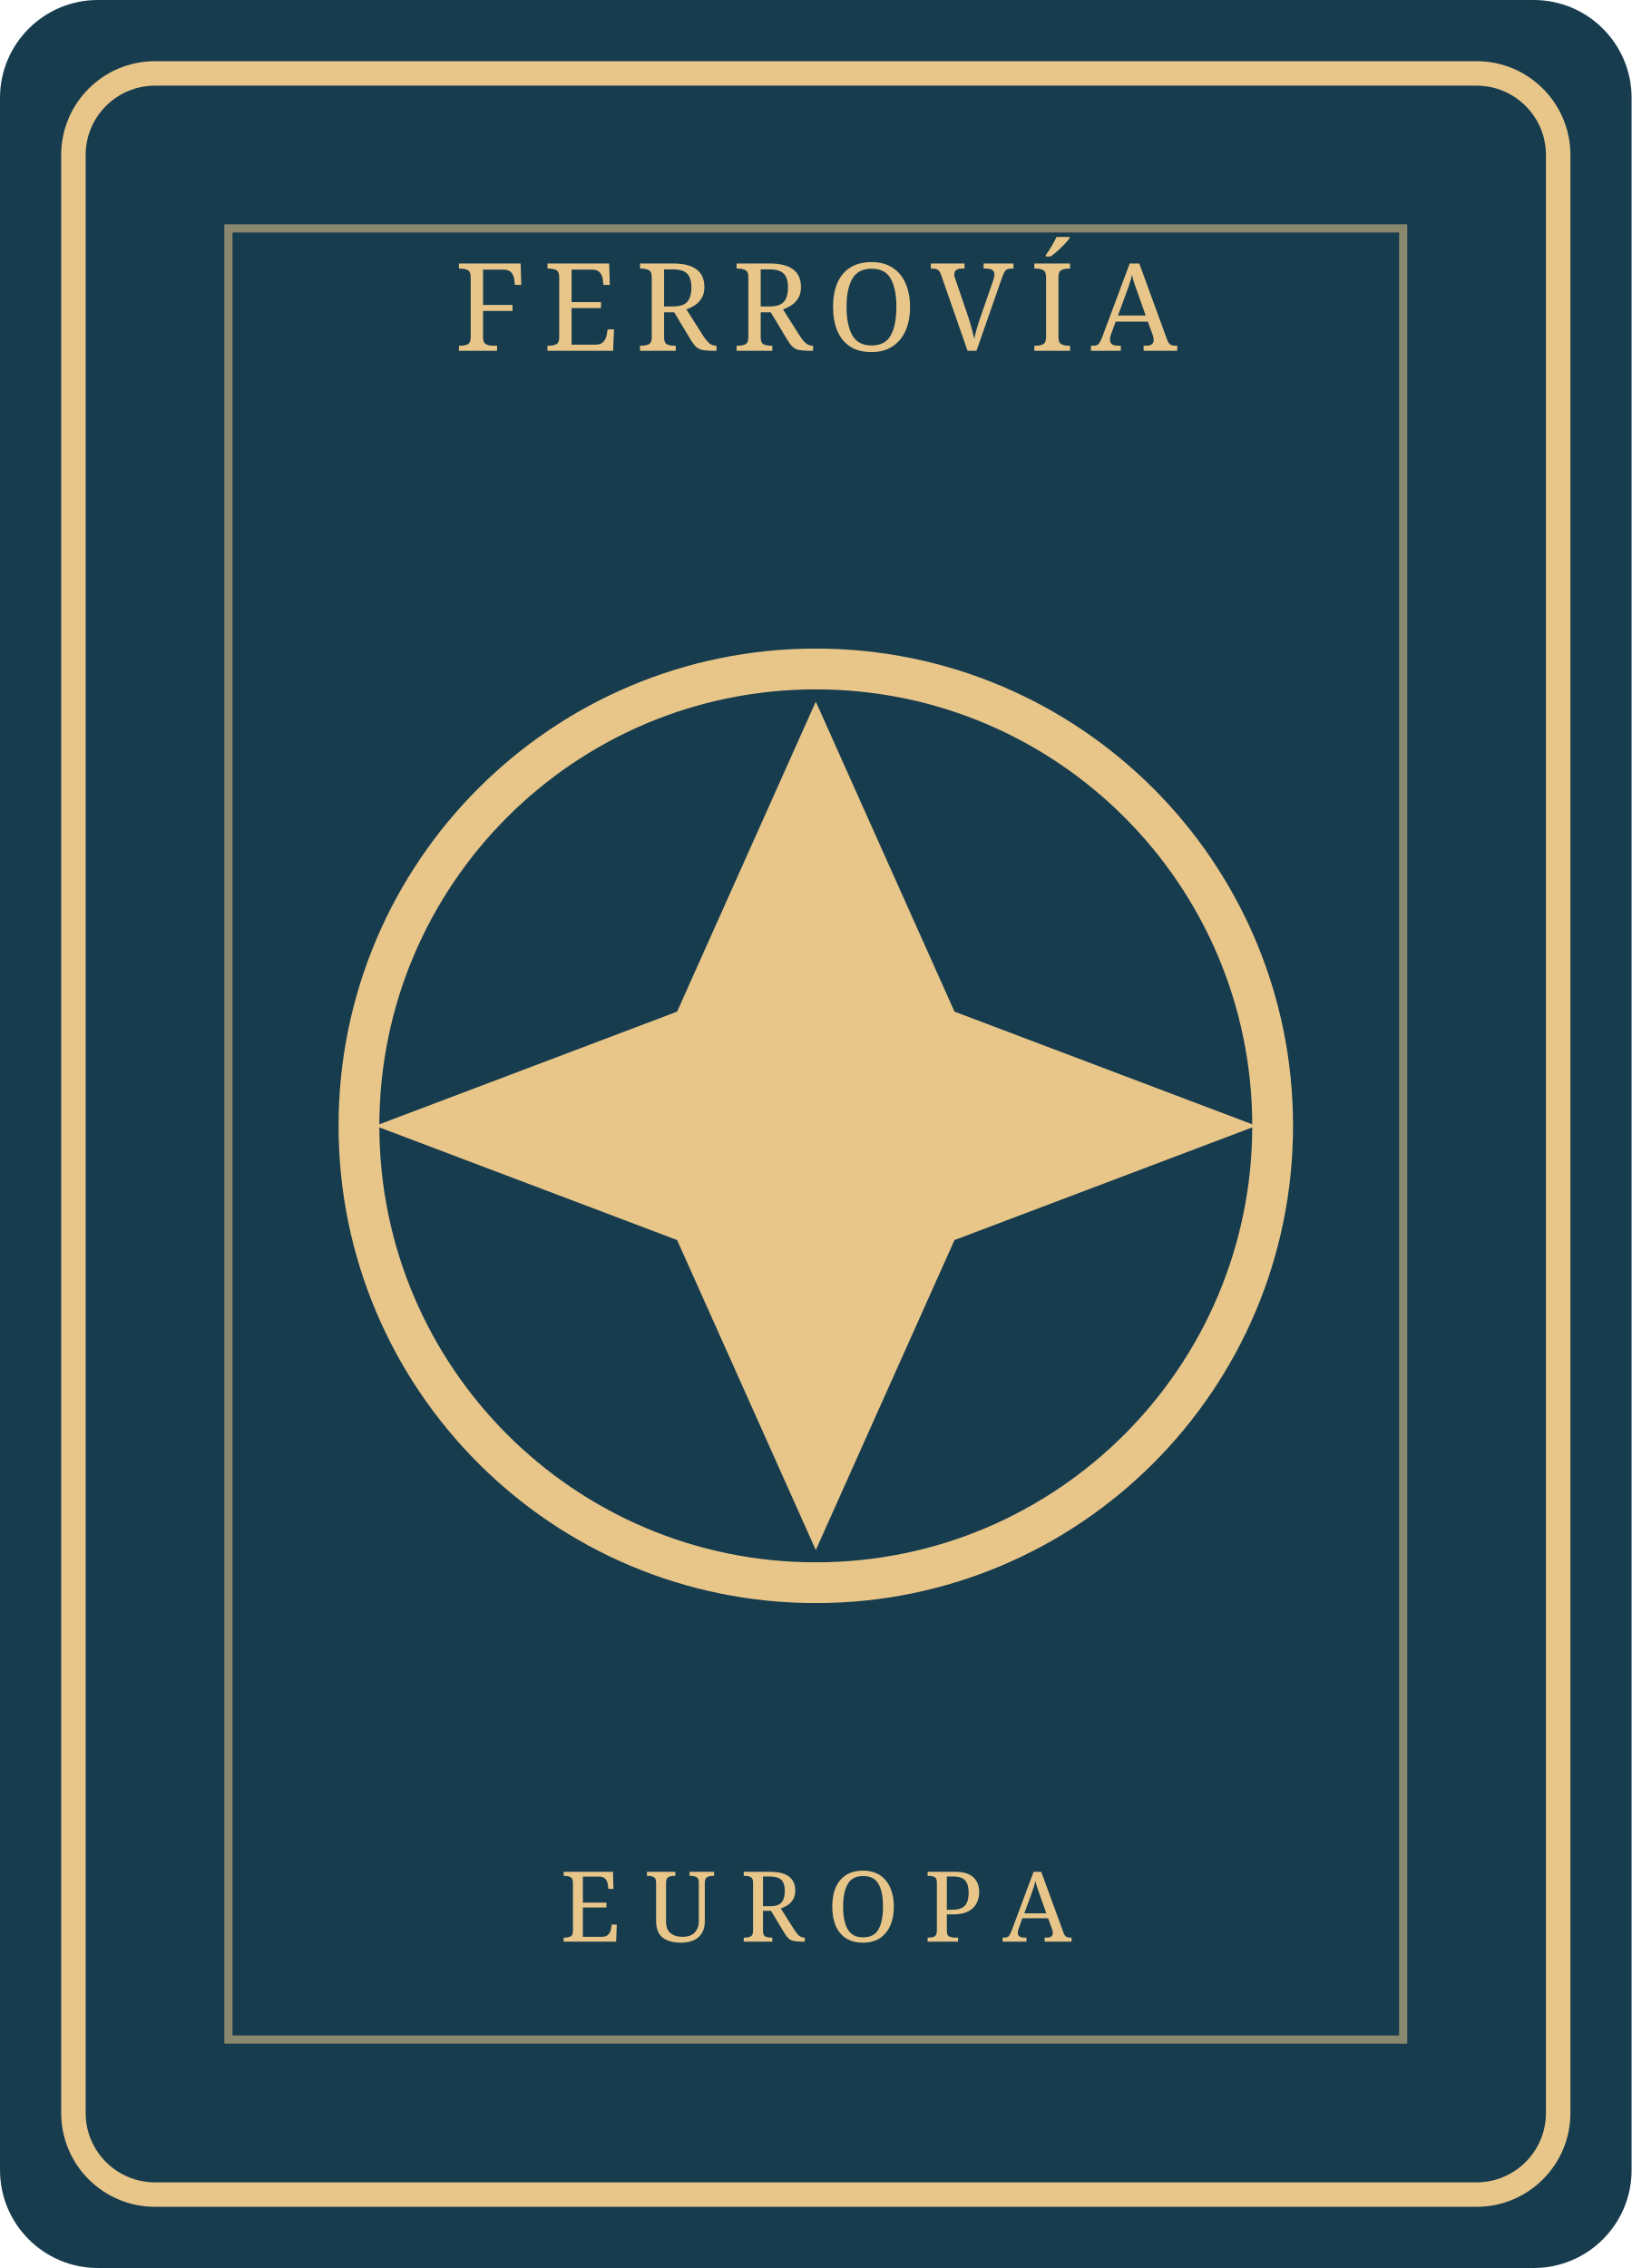
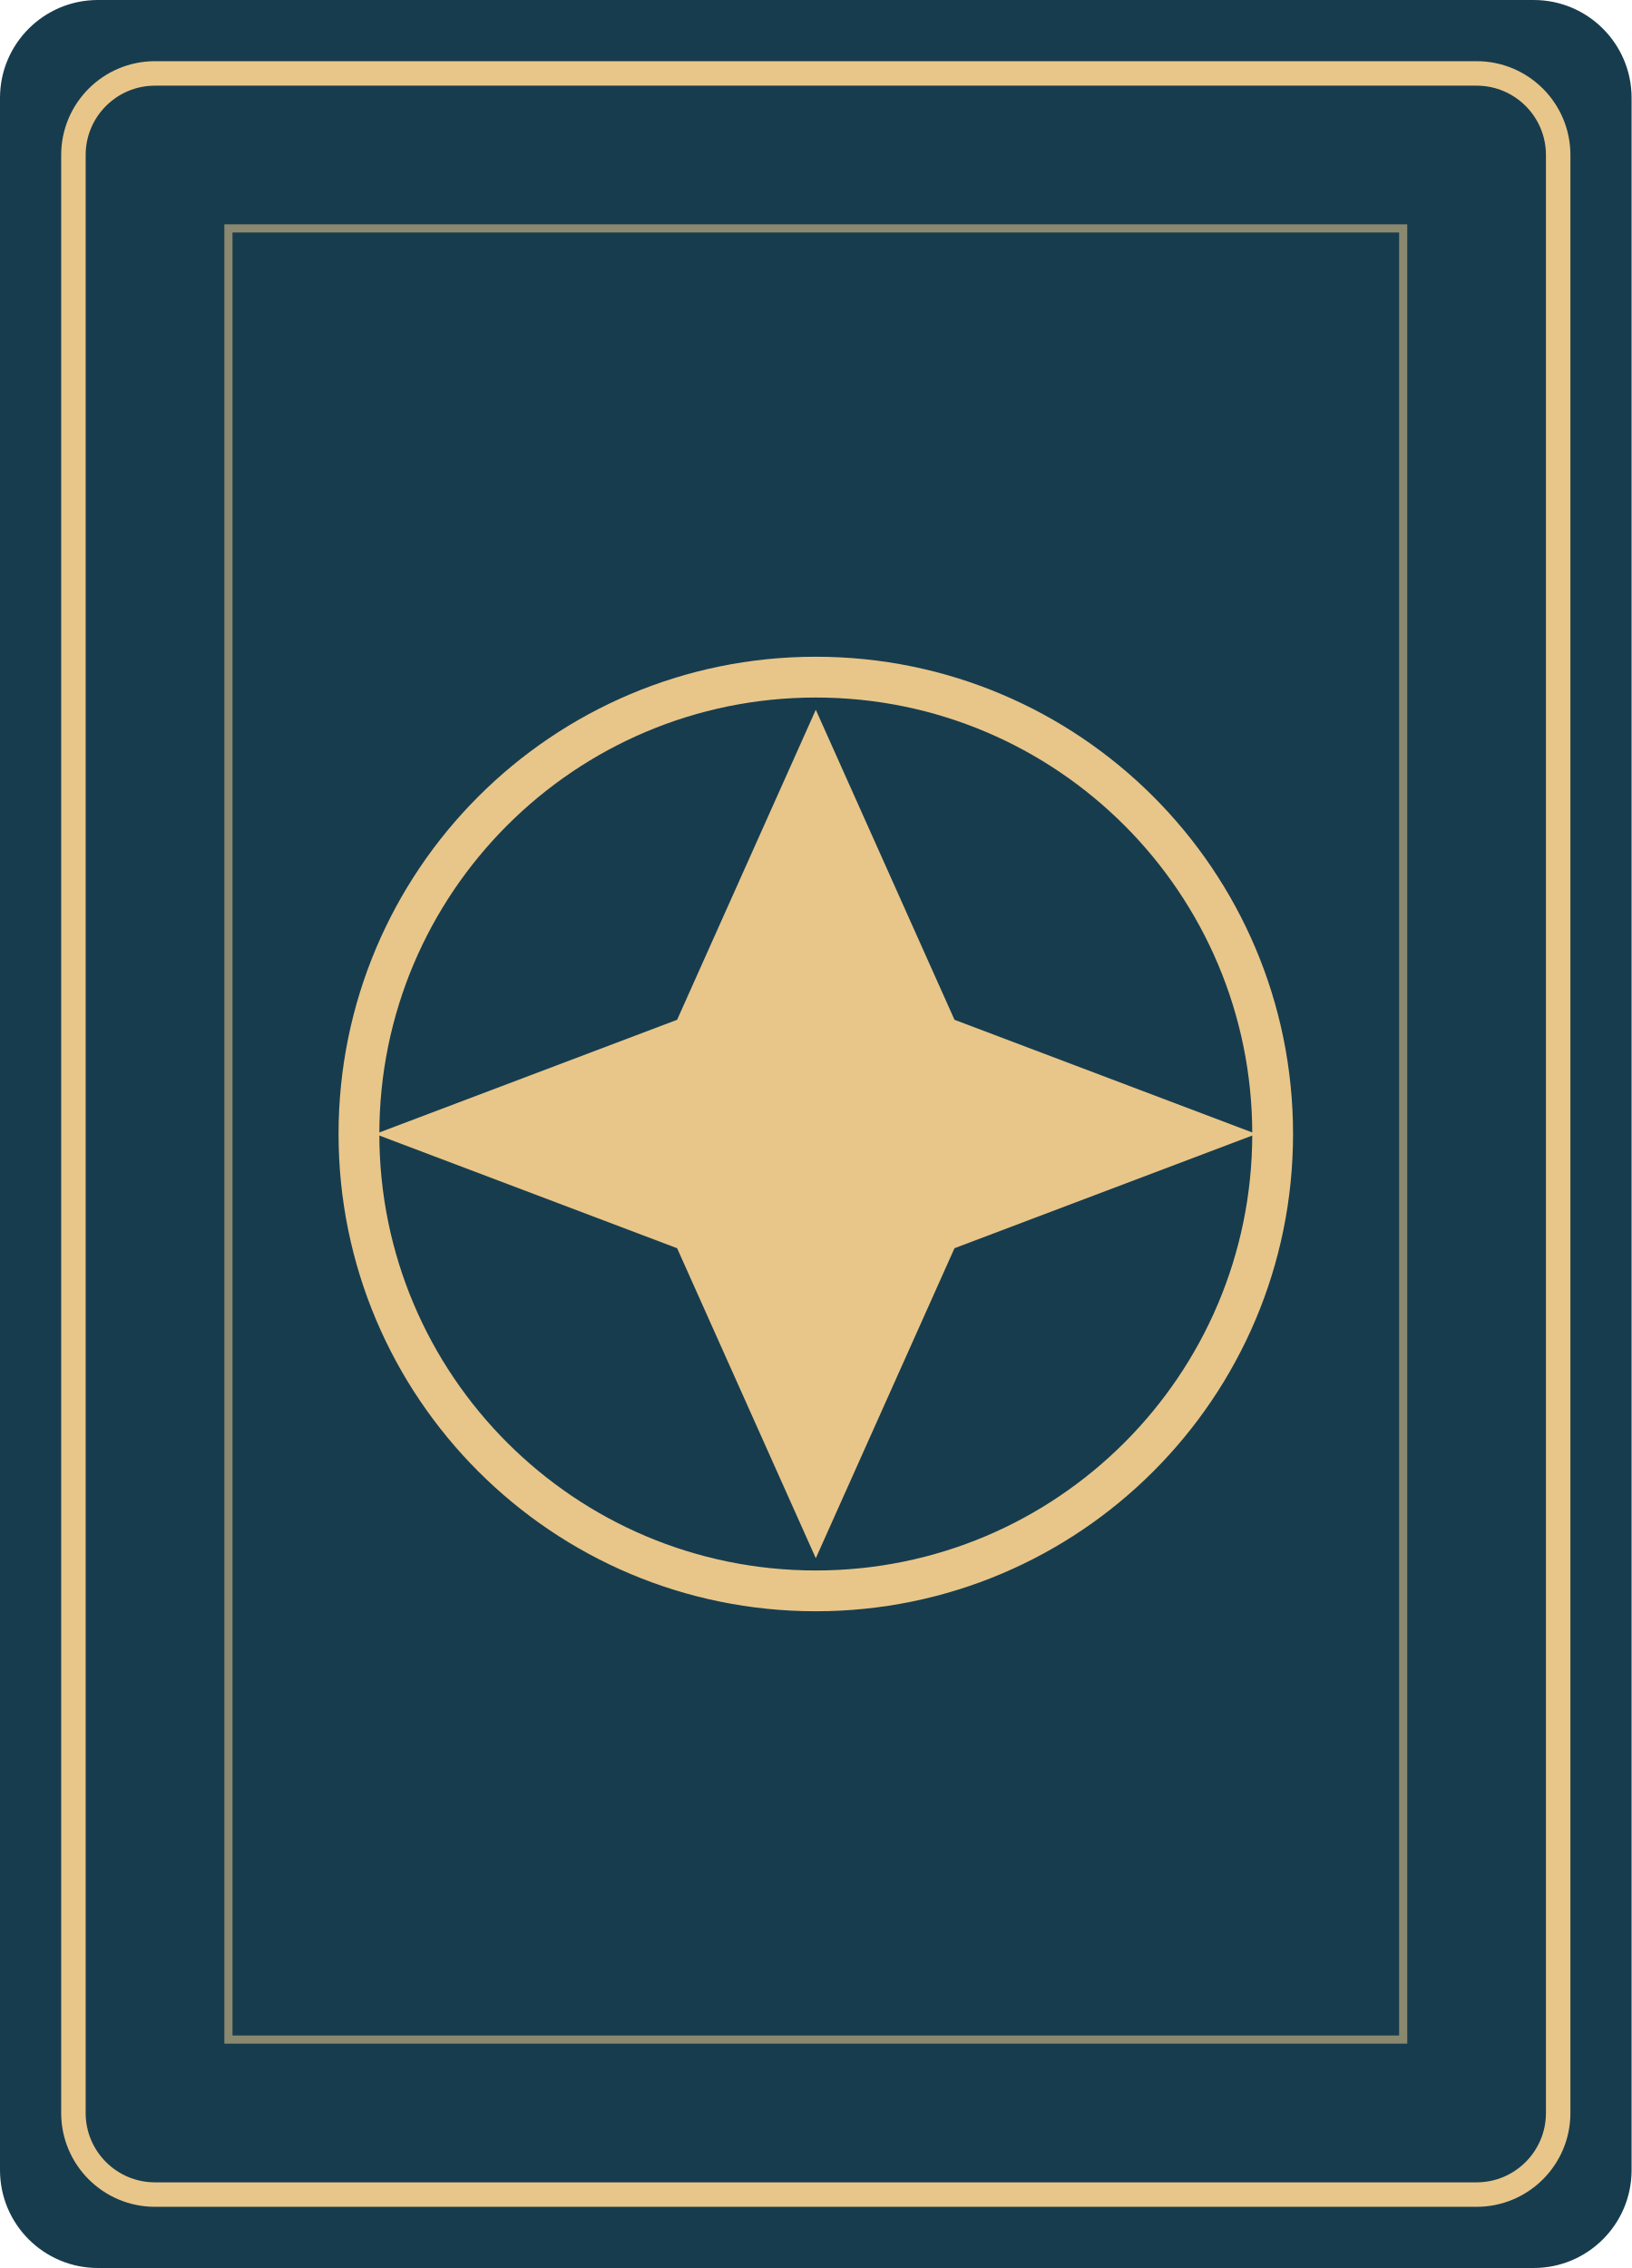
- <svg xmlns="http://www.w3.org/2000/svg" viewBox="0 0 200 278">
+ <svg xmlns="http://www.w3.org/2000/svg" viewBox="0 0 200 278" role="img" aria-label="Reverso del mazo de trenes">
  <rect width="200" height="278" rx="12" fill="#173c4e" />
  <rect x="9" y="9" width="182" height="260" rx="10" fill="none" stroke="#e8c689" stroke-width="3" />
-   <path d="M28 28 H172 V250 H28Z" fill="none" stroke="#e8c689" stroke-opacity=".55" />
-   <circle cx="100" cy="138" r="56" fill="none" stroke="#e8c689" stroke-width="5" />
-   <path d="M100 86 L117 124 154 138 117 152 100 190 83 152 46 138 83 124Z" fill="#e8c689" />
-   <text x="100" y="43" text-anchor="middle" fill="#e8c689" font-family="Georgia" font-size="15" letter-spacing="2">FERROVÍA</text>
-   <text x="100" y="238" text-anchor="middle" fill="#e8c689" font-family="Georgia" font-size="12" letter-spacing="3">EUROPA</text>
+   <path d="M28 28H172V250H28Z" fill="none" stroke="#e8c689" stroke-opacity=".55" />
+   <circle cx="100" cy="139" r="56" fill="none" stroke="#e8c689" stroke-width="5" />
+   <path d="M100 87L117 125 154 139 117 153 100 191 83 153 46 139 83 125Z" fill="#e8c689" />
</svg>
